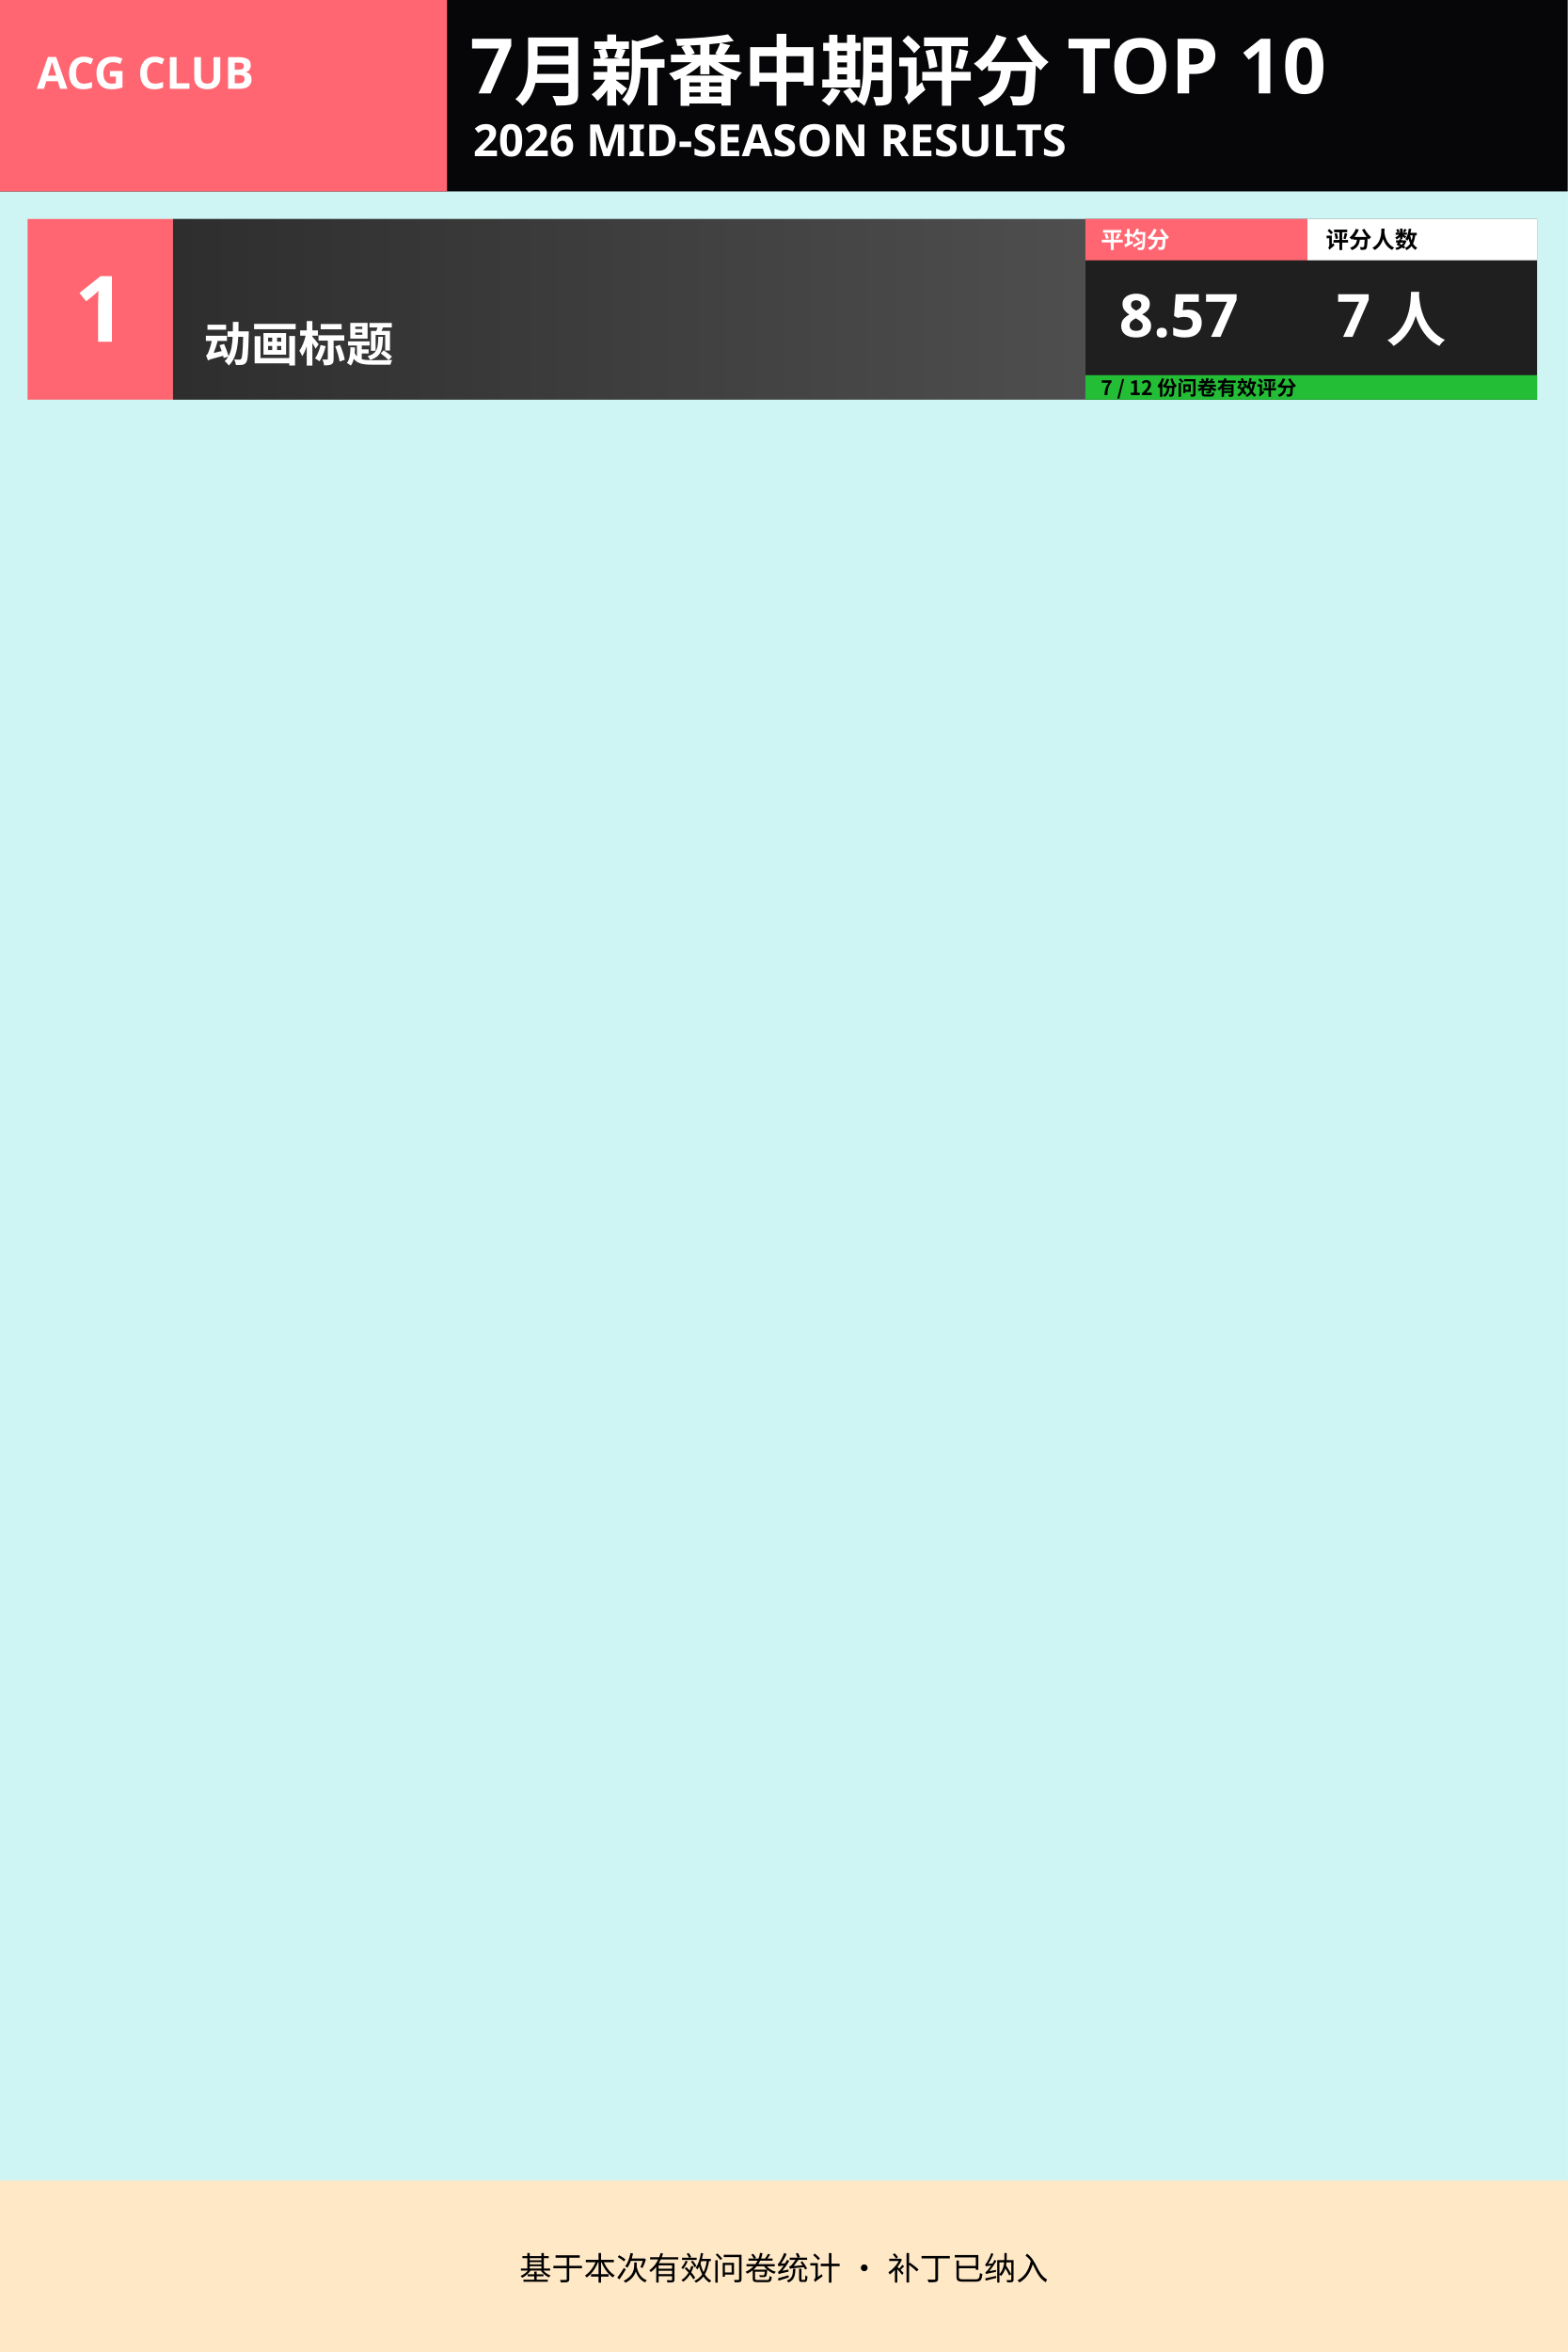
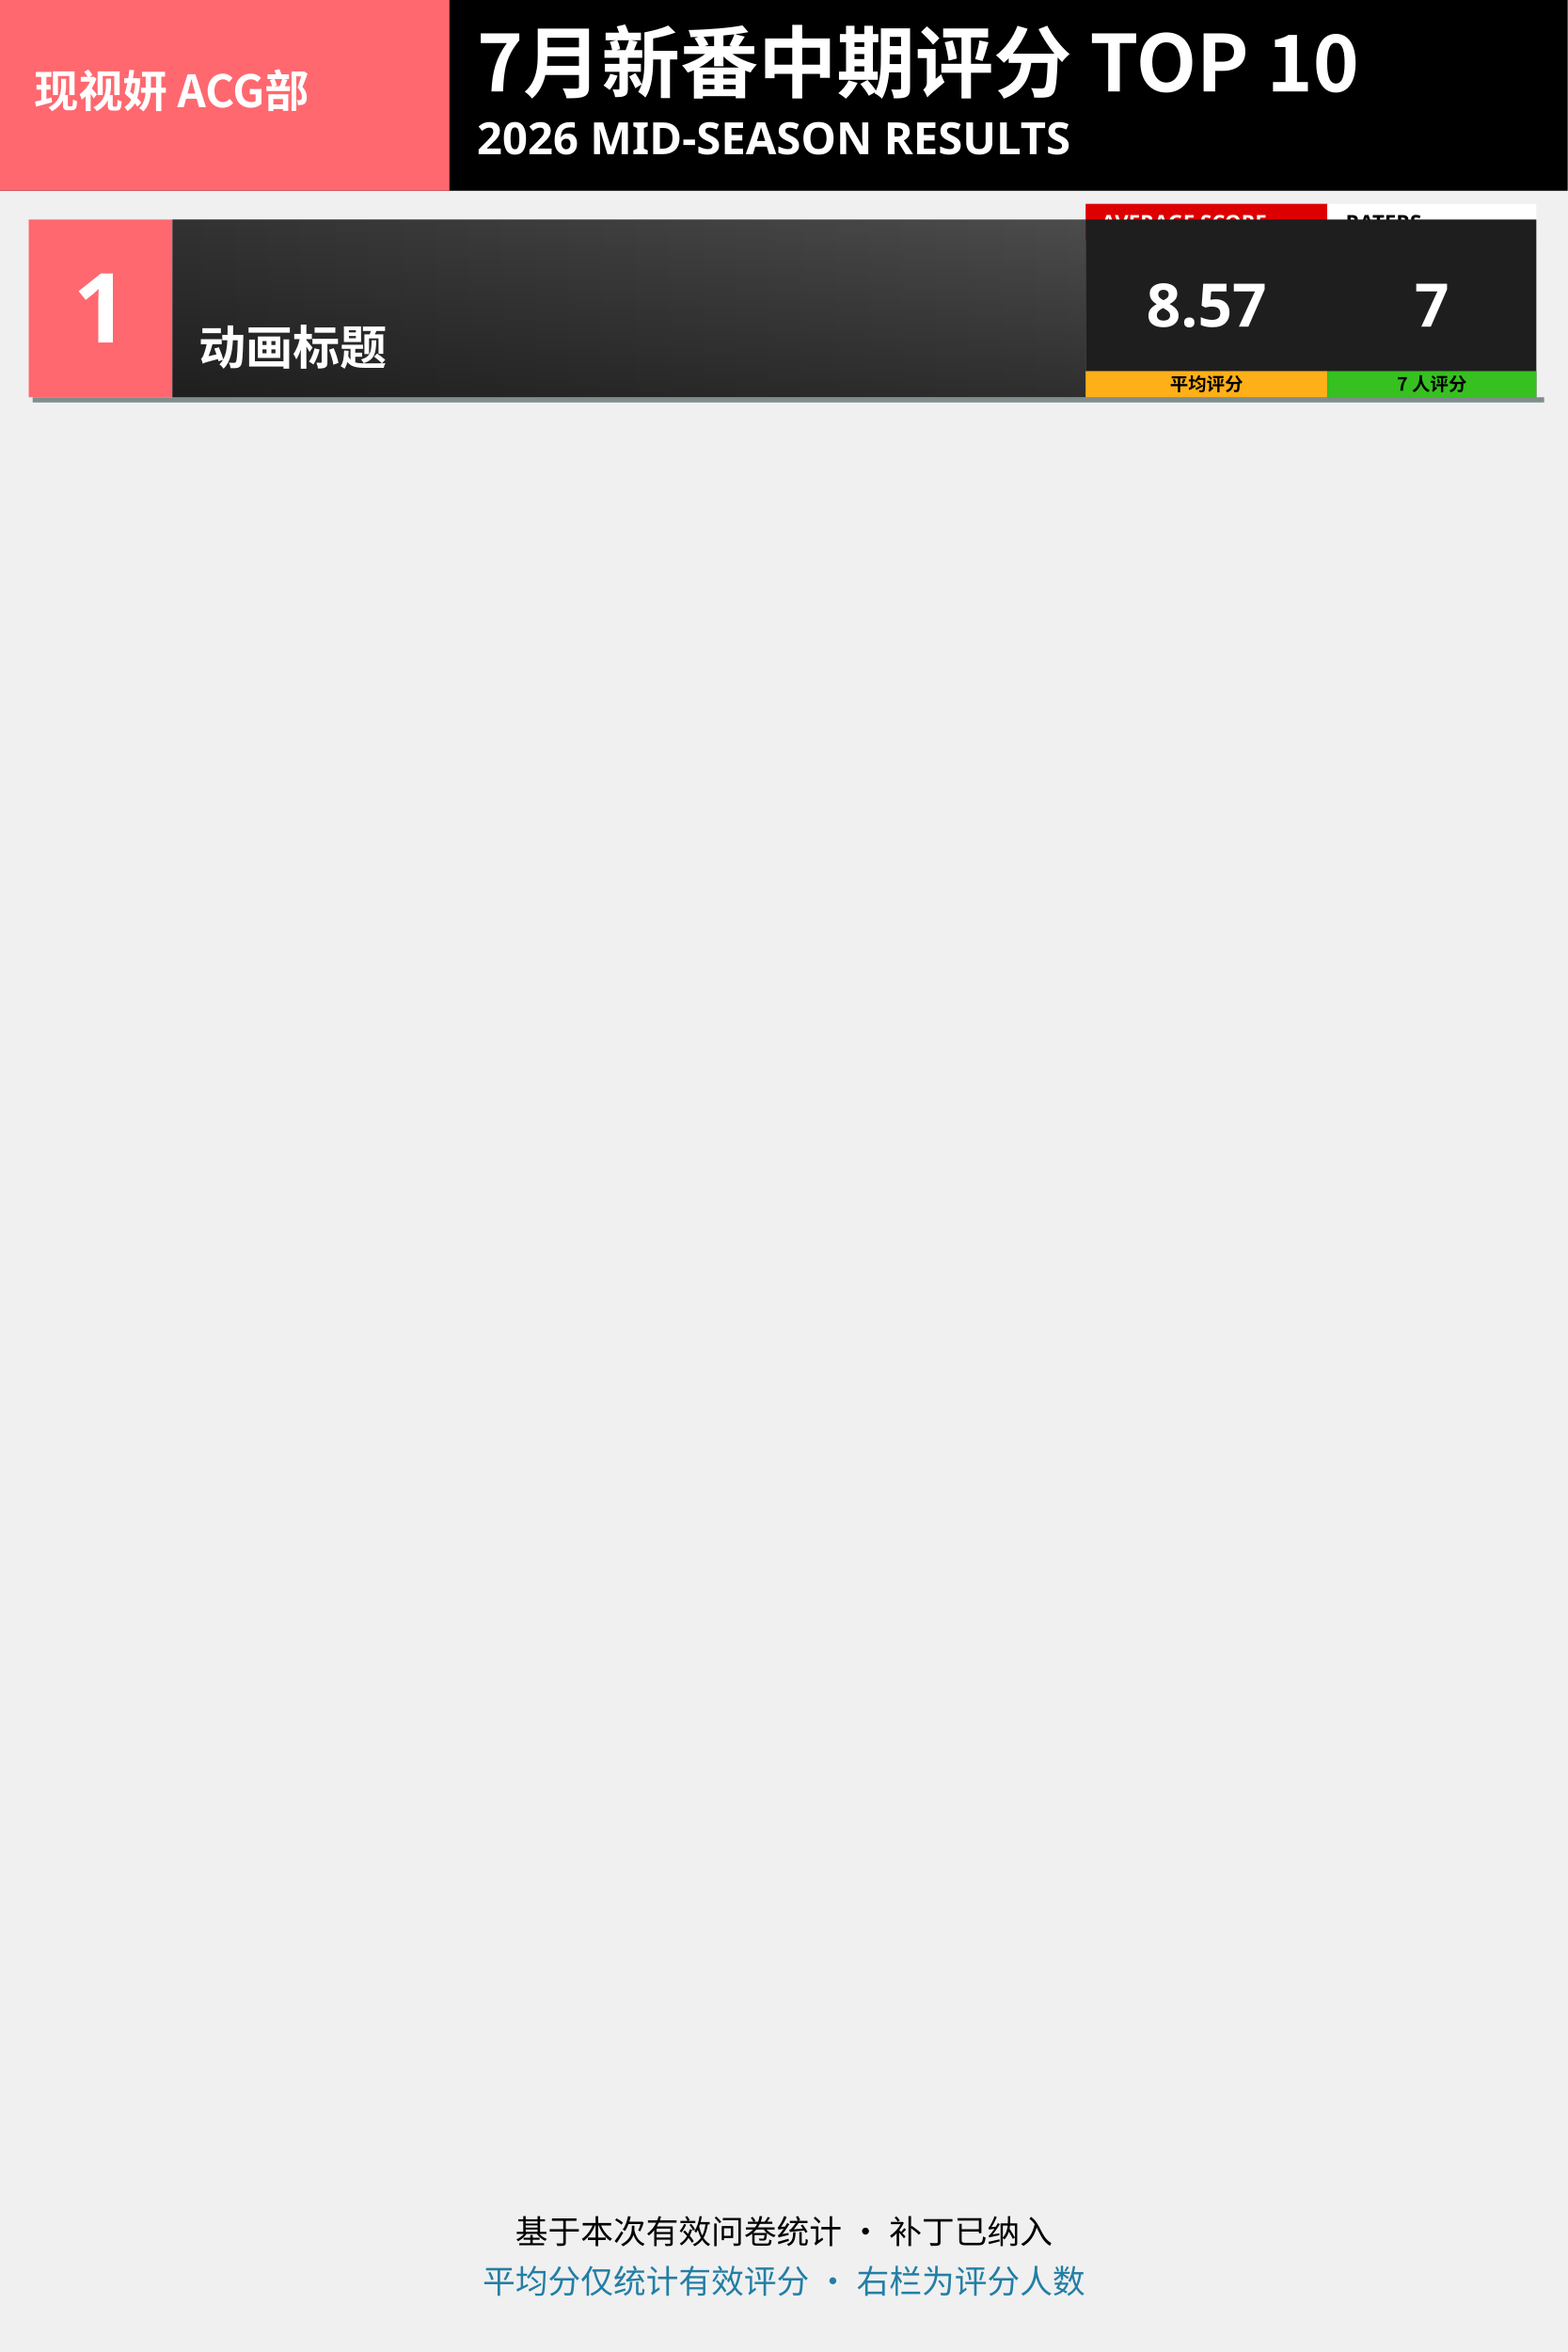
- <svg xmlns="http://www.w3.org/2000/svg" width="1024" height="1536" viewBox="0 0 1024 1536">
+ <svg xmlns="http://www.w3.org/2000/svg" width="1200" height="1800" viewBox="0 0 1200 1800">
  <defs>
    <style>
-       .title { font: 800 50px 'Noto Sans', Arial, sans-serif; fill:#fff; }
-       .subtitle { font: 800 29px 'Noto Sans', Arial, sans-serif; fill:#fff; }
-       .rank { font: 800 60px 'Noto Sans', Arial, sans-serif; text-anchor:middle; dominant-baseline:middle; }
-       .anime { font: 800 31px 'Noto Sans CJK SC','Noto Sans',Arial,sans-serif; fill:#fff; }
-       .label { font: 800 15px 'Noto Sans CJK SC','Noto Sans',Arial,sans-serif; }
-       .metric { font: 800 39px 'Noto Sans',Arial,sans-serif; fill:#fff; }
-       .small { font: 800 13px 'Noto Sans CJK SC','Noto Sans',Arial,sans-serif; }
+       .header-title { font: 900 60px 'Noto Sans CJK SC','Noto Sans',Arial,sans-serif; fill:#fff; }
+       .header-subtitle { font: 900 34px 'Noto Sans','Noto Sans CJK SC',Arial,sans-serif; fill:#fff; }
+       .brand { font: 900 34px 'Noto Sans CJK SC','Noto Sans',Arial,sans-serif; fill:#fff; }
+       .rank { font: 900 74px 'Noto Sans',Arial,sans-serif; text-anchor:middle; dominant-baseline:middle; }
+       .anime { font: 800 36px 'Noto Sans CJK SC','Noto Sans',Arial,sans-serif; fill:#fff; }
+       .label { font: 800 16px 'Noto Sans','Noto Sans CJK SC',Arial,sans-serif; }
+       .metric { font: 900 46px 'Noto Sans','Noto Sans CJK SC',Arial,sans-serif; fill:#fff; }
+       .small { font: 800 14px 'Noto Sans CJK SC','Noto Sans',Arial,sans-serif; }
+       .footer { font: 400 25px 'Noto Sans CJK SC','Noto Sans',Arial,sans-serif; }
    </style>
-     <linearGradient id="veil" x1="0" x2="1">
-       <stop offset="0" stop-color="#000" stop-opacity=".46" />
-       <stop offset="1" stop-color="#000" stop-opacity=".08" />
+     <linearGradient id="veil-x" x1="0" x2="1">
+       <stop offset="0" stop-color="#000" stop-opacity=".38" />
+       <stop offset="1" stop-color="#000" stop-opacity=".06" />
+     </linearGradient>
+     <linearGradient id="veil-y" x1="0" y1="0" x2="0" y2="1">
+       <stop offset="0" stop-color="#000" stop-opacity=".05" />
+       <stop offset="1" stop-color="#000" stop-opacity=".42" />
    </linearGradient>
  </defs>
-   <rect width="1024" height="1536" fill="#cef5f4" />
-   <rect width="1024" height="125" fill="#060608" />
-   <rect width="292" height="125" fill="#ff6671" />
-   <text x="24" y="58" class="subtitle">ACG CLUB</text>
-   <text x="307" y="61" class="title">7月新番中期评分 TOP 10</text>
-   <text x="309" y="102" class="subtitle">2026 MID-SEASON RESULTS</text>
-   <g id="row-template" transform="translate(18 143)">
-     <rect width="95" height="118" fill="#ff6671" />
-     <text x="47.5" y="59" class="rank" fill="#fff">1</text>
-     <rect x="95" width="596" height="118" fill="#555" />
-     <rect x="95" width="596" height="118" fill="url(#veil)" />
-     <text x="115" y="93" class="anime">动画标题</text>
-     <rect x="691" width="295" height="118" fill="#1f1f1f" />
-     <rect x="691" width="145" height="27" fill="#ff6671" />
-     <rect x="836" width="150" height="27" fill="#fff" />
-     <text x="701" y="19" class="label" fill="#fff">平均分</text>
-     <text x="848" y="19" class="label" fill="#000">评分人数</text>
-     <text x="713" y="77" class="metric">8.57</text>
-     <text x="855" y="77" class="metric">7 人</text>
-     <rect x="691" y="102" width="295" height="16" fill="#23be36" />
-     <text x="701" y="115" class="small" fill="#000">7 / 12 份问卷有效评分</text>
+   <rect width="1200" height="146" fill="#000" />
+   <rect width="344" height="146" fill="#ff686f" />
+   <text x="26" y="82" class="brand">现视妍 ACG部</text>
+   <text x="365" y="70" class="header-title">7月新番中期评分 TOP 10</text>
+   <text x="365" y="118" class="header-subtitle">2026 MID-SEASON RESULTS</text>
+   <g transform="translate(831 156)">
+     <rect width="185" height="28" fill="#dd0000" />
+     <rect x="185" width="160" height="28" fill="#fff" />
+     <text x="12" y="20" class="label" fill="#fff">AVERAGE SCORE</text>
+     <text x="199" y="20" class="label" fill="#000">RATERS</text>
  </g>
-   <rect y="1424" width="1024" height="112" fill="#ffe8c6" />
-   <text x="512" y="1489" text-anchor="middle" font-family="Noto Sans CJK SC,Noto Sans,Arial,sans-serif" font-size="21">基于本次有效问卷统计 · 补丁已纳入</text>
+   <g id="row-template" transform="translate(22 168)">
+     <rect x="3" y="136" width="1157" height="4" fill="#304648" fill-opacity=".58" />
+     <rect width="110" height="136" fill="#ff686f" />
+     <text x="55" y="68" class="rank" fill="#fff">1</text>
+     <rect x="110" width="699" height="136" fill="#555" />
+     <rect x="110" width="699" height="136" fill="url(#veil-x)" />
+     <rect x="110" width="699" height="136" fill="url(#veil-y)" />
+     <text x="130" y="111" class="anime">动画标题</text>
+     <rect x="809" width="345" height="136" fill="#1e1e1e" />
+     <text x="901.5" y="82" text-anchor="middle" class="metric">8.57</text>
+     <text x="1074" y="82" text-anchor="middle" class="metric">7</text>
+     <rect x="809" y="116" width="185" height="20" fill="#ffb018" />
+     <rect x="994" y="116" width="160" height="20" fill="#36c120" />
+     <text x="901.5" y="131" text-anchor="middle" class="small" fill="#000">平均评分</text>
+     <text x="1074" y="131" text-anchor="middle" class="small" fill="#000">7 人评分</text>
+   </g>
+   <text x="600" y="1717" text-anchor="middle" class="footer">基于本次有效问卷统计 · 补丁已纳入</text>
+   <text x="600" y="1755" text-anchor="middle" class="footer" fill="#237ea5">平均分仅统计有效评分 · 右栏为评分人数</text>
</svg>
